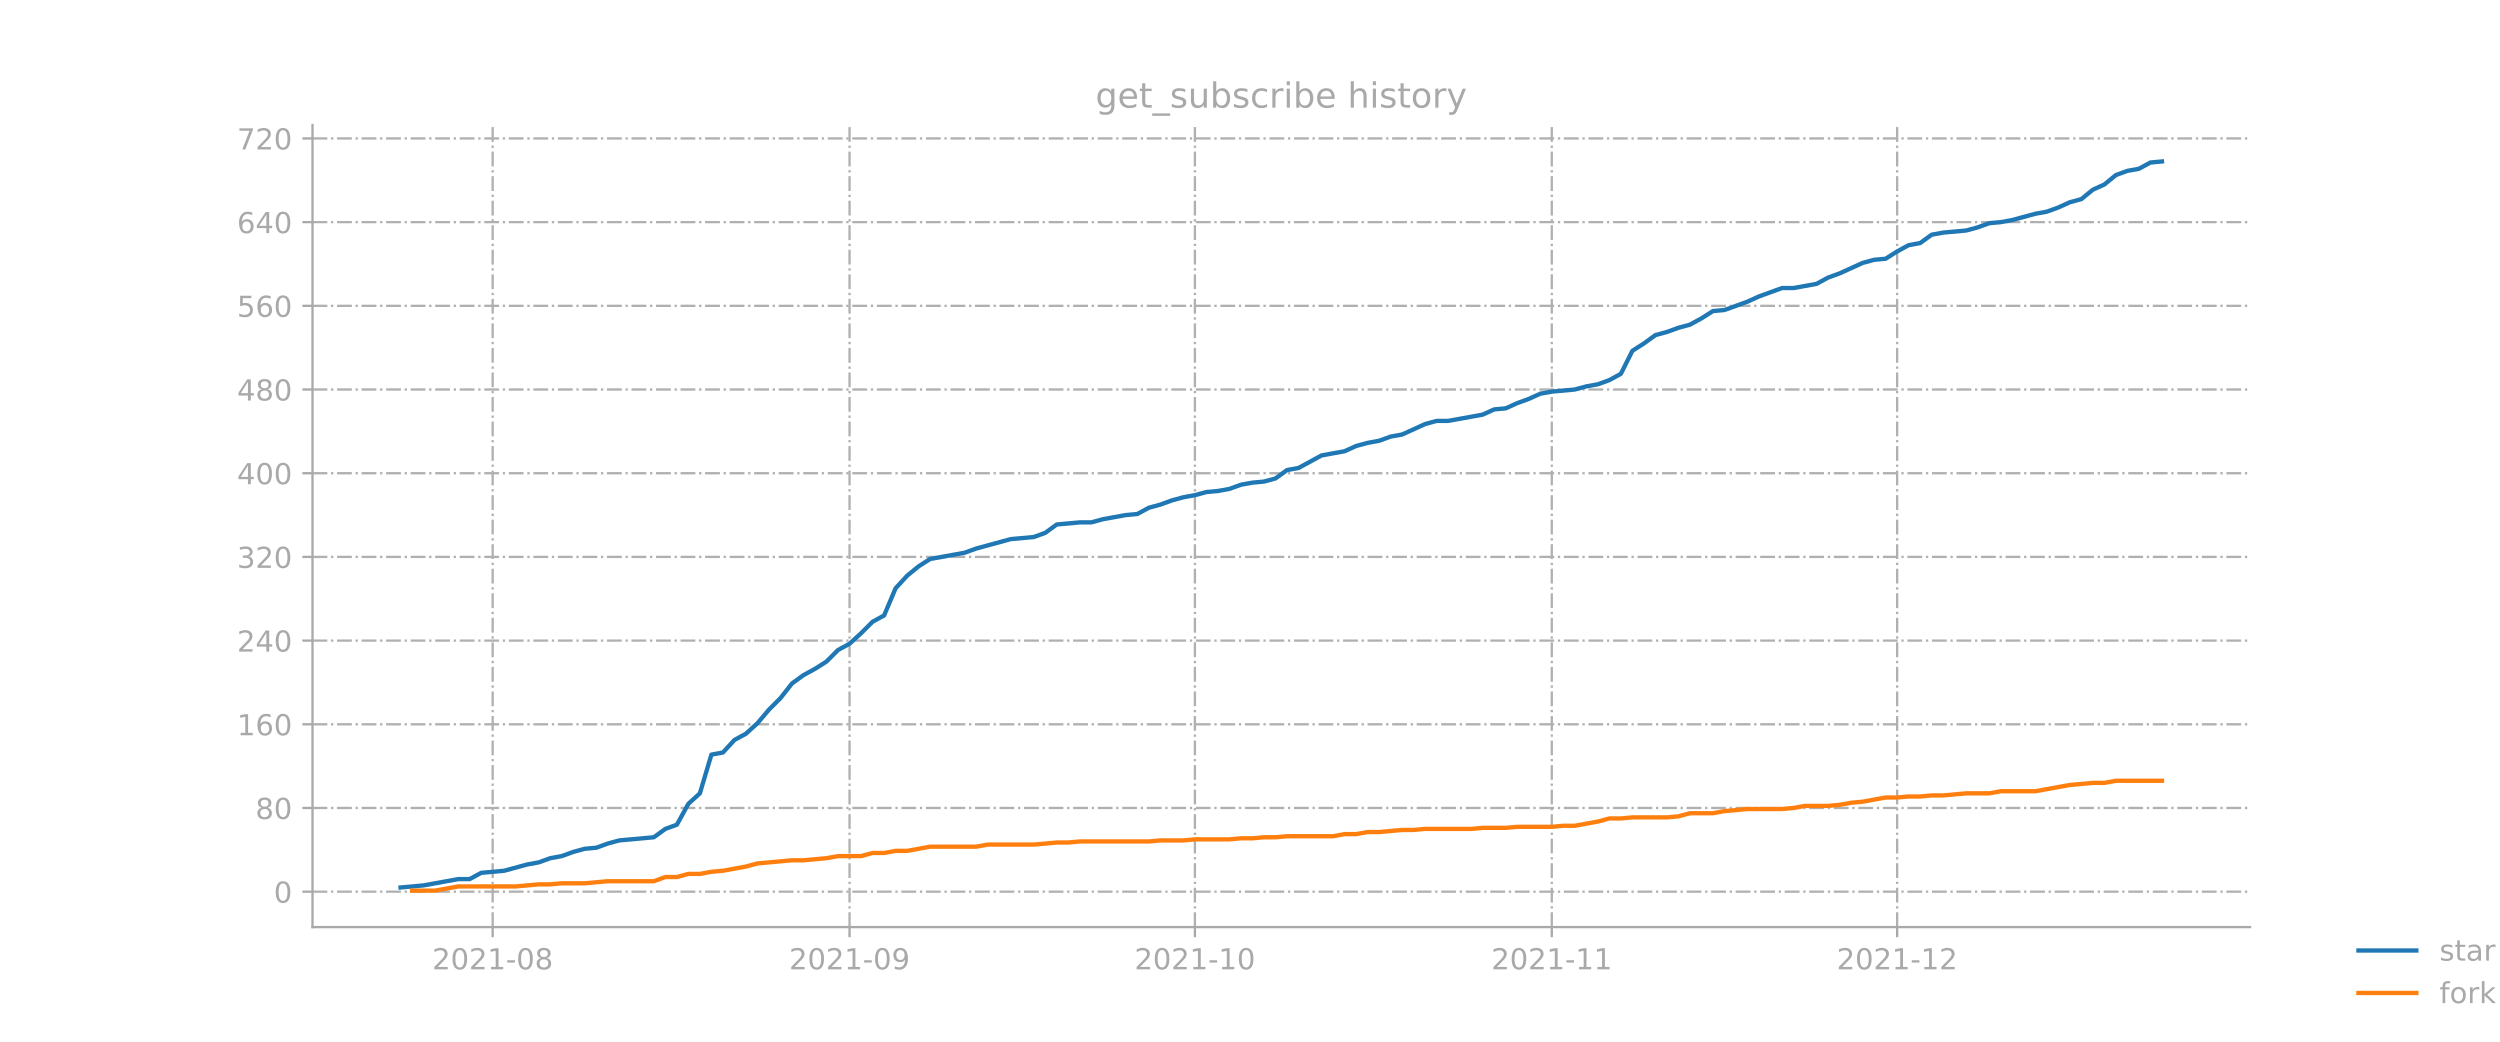
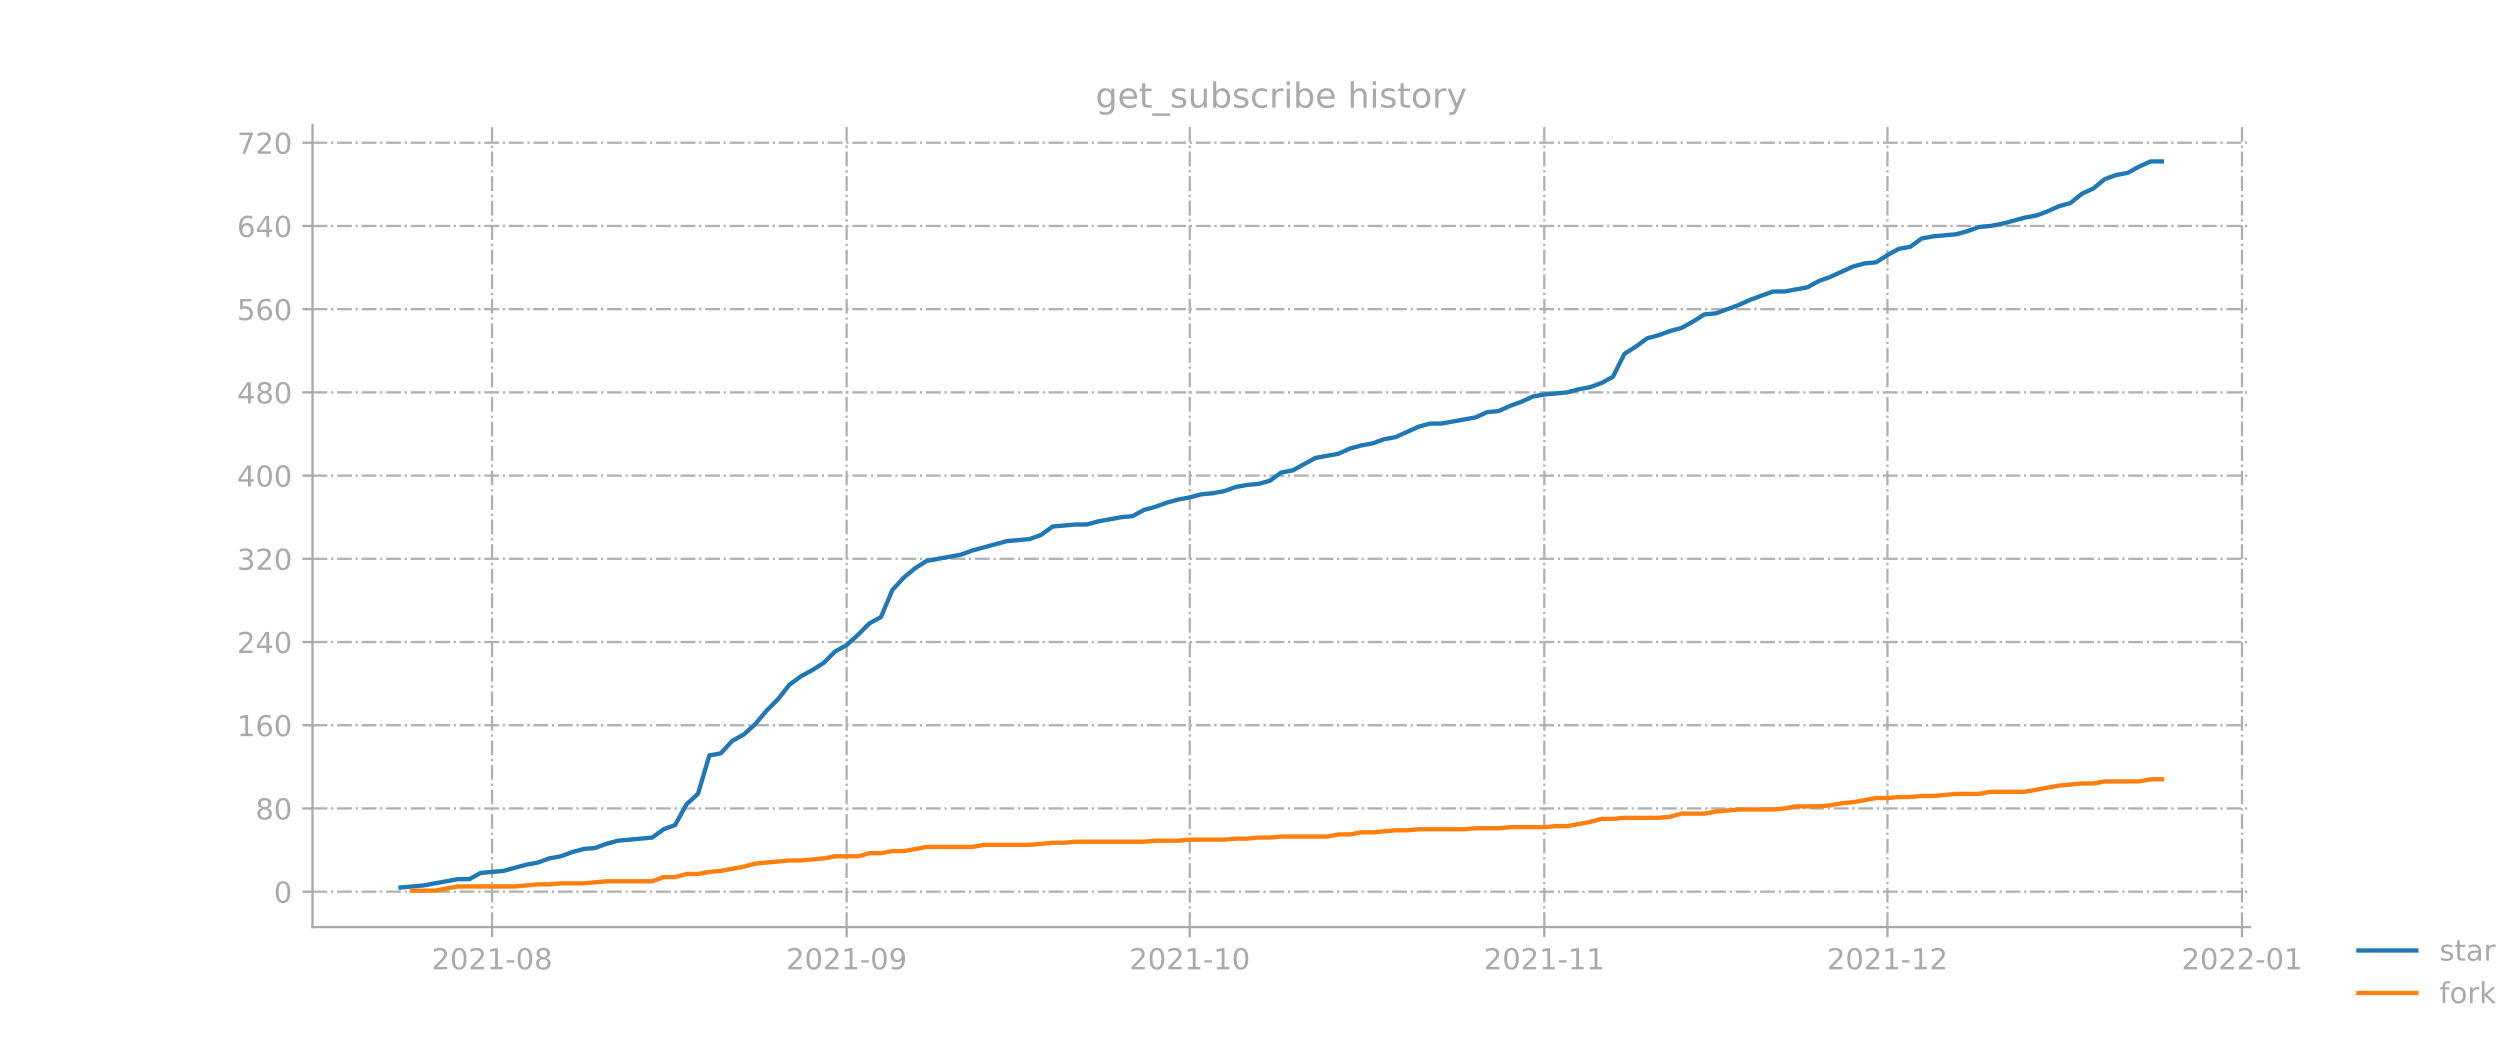
<svg xmlns="http://www.w3.org/2000/svg" xmlns:xlink="http://www.w3.org/1999/xlink" width="864pt" height="360pt" viewBox="0 0 864 360" version="1.1">
  <defs>
    <style type="text/css">*{stroke-linejoin: round; stroke-linecap: butt}</style>
  </defs>
  <g id="figure_1">
    <g id="patch_1">
      <path d="M 0 360  L 864 360  L 864 0  L 0 0  L 0 360  z " style="fill: none; opacity: 0" />
    </g>
    <g id="axes_1">
      <g id="patch_2">
        <path d="M 108 320.4  L 777.6 320.4  L 777.6 43.2  L 108 43.2  L 108 320.4  z " style="fill: none; opacity: 0" />
      </g>
      <g id="matplotlib.axis_1">
        <g id="xtick_1">
          <g id="line2d_1">
-             <path d="M 170.265 320.4  L 170.265 43.2  " clip-path="url(#pbc78014ae1)" style="fill: none; stroke-dasharray: 5.12,1.28,0.8,1.28; stroke-dashoffset: 0; stroke: #b0b0b0; stroke-width: 0.8" />
+             <path d="M 170.059 320.4  L 170.059 43.2  " clip-path="url(#p4f3a93b290)" style="fill: none; stroke-dasharray: 5.12,1.28,0.8,1.28; stroke-dashoffset: 0; stroke: #b0b0b0; stroke-width: 0.8" />
          </g>
          <g id="line2d_2">
            <defs>
-               <path id="m7be85a8d77" d="M 0 0  L 0 3.5  " style="stroke: #a9a9a9; stroke-width: 0.8" />
+               <path id="m5a2b70138f" d="M 0 0  L 0 3.5  " style="stroke: #a9a9a9; stroke-width: 0.8" />
            </defs>
            <g>
-               <use xlink:href="#m7be85a8d77" x="170.265" y="320.4" style="fill: #a9a9a9; stroke: #a9a9a9; stroke-width: 0.8" />
+               <use xlink:href="#m5a2b70138f" x="170.059" y="320.4" style="fill: #a9a9a9; stroke: #a9a9a9; stroke-width: 0.8" />
            </g>
          </g>
          <g id="text_1">
-             <g style="fill: #a9a9a9" transform="translate(149.3738 334.9984)scale(0.1 -0.1)">
+             <g style="fill: #a9a9a9" transform="translate(149.1672 334.9984)scale(0.1 -0.1)">
              <defs>
                <path id="DejaVuSans-32" d="M 1228 531  L 3431 531  L 3431 0  L 469 0  L 469 531  Q 828 903 1448 1529  Q 2069 2156 2228 2338  Q 2531 2678 2651 2914  Q 2772 3150 2772 3378  Q 2772 3750 2511 3984  Q 2250 4219 1831 4219  Q 1534 4219 1204 4116  Q 875 4013 500 3803  L 500 4441  Q 881 4594 1212 4672  Q 1544 4750 1819 4750  Q 2544 4750 2975 4387  Q 3406 4025 3406 3419  Q 3406 3131 3298 2873  Q 3191 2616 2906 2266  Q 2828 2175 2409 1742  Q 1991 1309 1228 531  z " transform="scale(0.015625)" />
                <path id="DejaVuSans-30" d="M 2034 4250  Q 1547 4250 1301 3770  Q 1056 3291 1056 2328  Q 1056 1369 1301 889  Q 1547 409 2034 409  Q 2525 409 2770 889  Q 3016 1369 3016 2328  Q 3016 3291 2770 3770  Q 2525 4250 2034 4250  z M 2034 4750  Q 2819 4750 3233 4129  Q 3647 3509 3647 2328  Q 3647 1150 3233 529  Q 2819 -91 2034 -91  Q 1250 -91 836 529  Q 422 1150 422 2328  Q 422 3509 836 4129  Q 1250 4750 2034 4750  z " transform="scale(0.015625)" />
                <path id="DejaVuSans-31" d="M 794 531  L 1825 531  L 1825 4091  L 703 3866  L 703 4441  L 1819 4666  L 2450 4666  L 2450 531  L 3481 531  L 3481 0  L 794 0  L 794 531  z " transform="scale(0.015625)" />
                <path id="DejaVuSans-2d" d="M 313 2009  L 1997 2009  L 1997 1497  L 313 1497  L 313 2009  z " transform="scale(0.015625)" />
                <path id="DejaVuSans-38" d="M 2034 2216  Q 1584 2216 1326 1975  Q 1069 1734 1069 1313  Q 1069 891 1326 650  Q 1584 409 2034 409  Q 2484 409 2743 651  Q 3003 894 3003 1313  Q 3003 1734 2745 1975  Q 2488 2216 2034 2216  z M 1403 2484  Q 997 2584 770 2862  Q 544 3141 544 3541  Q 544 4100 942 4425  Q 1341 4750 2034 4750  Q 2731 4750 3128 4425  Q 3525 4100 3525 3541  Q 3525 3141 3298 2862  Q 3072 2584 2669 2484  Q 3125 2378 3379 2068  Q 3634 1759 3634 1313  Q 3634 634 3220 271  Q 2806 -91 2034 -91  Q 1263 -91 848 271  Q 434 634 434 1313  Q 434 1759 690 2068  Q 947 2378 1403 2484  z M 1172 3481  Q 1172 3119 1398 2916  Q 1625 2713 2034 2713  Q 2441 2713 2670 2916  Q 2900 3119 2900 3481  Q 2900 3844 2670 4047  Q 2441 4250 2034 4250  Q 1625 4250 1398 4047  Q 1172 3844 1172 3481  z " transform="scale(0.015625)" />
              </defs>
              <use xlink:href="#DejaVuSans-32" />
              <use xlink:href="#DejaVuSans-30" x="63.623" />
              <use xlink:href="#DejaVuSans-32" x="127.246" />
              <use xlink:href="#DejaVuSans-31" x="190.869" />
              <use xlink:href="#DejaVuSans-2d" x="254.492" />
              <use xlink:href="#DejaVuSans-30" x="290.576" />
              <use xlink:href="#DejaVuSans-38" x="354.199" />
            </g>
          </g>
        </g>
        <g id="xtick_2">
          <g id="line2d_3">
-             <path d="M 293.602 320.4  L 293.602 43.2  " clip-path="url(#pbc78014ae1)" style="fill: none; stroke-dasharray: 5.12,1.28,0.8,1.28; stroke-dashoffset: 0; stroke: #b0b0b0; stroke-width: 0.8" />
+             <path d="M 292.595 320.4  L 292.595 43.2  " clip-path="url(#p4f3a93b290)" style="fill: none; stroke-dasharray: 5.12,1.28,0.8,1.28; stroke-dashoffset: 0; stroke: #b0b0b0; stroke-width: 0.8" />
          </g>
          <g id="line2d_4">
            <g>
-               <use xlink:href="#m7be85a8d77" x="293.602" y="320.4" style="fill: #a9a9a9; stroke: #a9a9a9; stroke-width: 0.8" />
+               <use xlink:href="#m5a2b70138f" x="292.595" y="320.4" style="fill: #a9a9a9; stroke: #a9a9a9; stroke-width: 0.8" />
            </g>
          </g>
          <g id="text_2">
-             <g style="fill: #a9a9a9" transform="translate(272.7107 334.9984)scale(0.1 -0.1)">
+             <g style="fill: #a9a9a9" transform="translate(271.7032 334.9984)scale(0.1 -0.1)">
              <defs>
                <path id="DejaVuSans-39" d="M 703 97  L 703 672  Q 941 559 1184 500  Q 1428 441 1663 441  Q 2288 441 2617 861  Q 2947 1281 2994 2138  Q 2813 1869 2534 1725  Q 2256 1581 1919 1581  Q 1219 1581 811 2004  Q 403 2428 403 3163  Q 403 3881 828 4315  Q 1253 4750 1959 4750  Q 2769 4750 3195 4129  Q 3622 3509 3622 2328  Q 3622 1225 3098 567  Q 2575 -91 1691 -91  Q 1453 -91 1209 -44  Q 966 3 703 97  z M 1959 2075  Q 2384 2075 2632 2365  Q 2881 2656 2881 3163  Q 2881 3666 2632 3958  Q 2384 4250 1959 4250  Q 1534 4250 1286 3958  Q 1038 3666 1038 3163  Q 1038 2656 1286 2365  Q 1534 2075 1959 2075  z " transform="scale(0.015625)" />
              </defs>
              <use xlink:href="#DejaVuSans-32" />
              <use xlink:href="#DejaVuSans-30" x="63.623" />
              <use xlink:href="#DejaVuSans-32" x="127.246" />
              <use xlink:href="#DejaVuSans-31" x="190.869" />
              <use xlink:href="#DejaVuSans-2d" x="254.492" />
              <use xlink:href="#DejaVuSans-30" x="290.576" />
              <use xlink:href="#DejaVuSans-39" x="354.199" />
            </g>
          </g>
        </g>
        <g id="xtick_3">
          <g id="line2d_5">
-             <path d="M 412.96 320.4  L 412.96 43.2  " clip-path="url(#pbc78014ae1)" style="fill: none; stroke-dasharray: 5.12,1.28,0.8,1.28; stroke-dashoffset: 0; stroke: #b0b0b0; stroke-width: 0.8" />
+             <path d="M 411.178 320.4  L 411.178 43.2  " clip-path="url(#p4f3a93b290)" style="fill: none; stroke-dasharray: 5.12,1.28,0.8,1.28; stroke-dashoffset: 0; stroke: #b0b0b0; stroke-width: 0.8" />
          </g>
          <g id="line2d_6">
            <g>
-               <use xlink:href="#m7be85a8d77" x="412.96" y="320.4" style="fill: #a9a9a9; stroke: #a9a9a9; stroke-width: 0.8" />
+               <use xlink:href="#m5a2b70138f" x="411.178" y="320.4" style="fill: #a9a9a9; stroke: #a9a9a9; stroke-width: 0.8" />
            </g>
          </g>
          <g id="text_3">
-             <g style="fill: #a9a9a9" transform="translate(392.069 334.9984)scale(0.1 -0.1)">
+             <g style="fill: #a9a9a9" transform="translate(390.2864 334.9984)scale(0.1 -0.1)">
              <use xlink:href="#DejaVuSans-32" />
              <use xlink:href="#DejaVuSans-30" x="63.623" />
              <use xlink:href="#DejaVuSans-32" x="127.246" />
              <use xlink:href="#DejaVuSans-31" x="190.869" />
              <use xlink:href="#DejaVuSans-2d" x="254.492" />
              <use xlink:href="#DejaVuSans-31" x="290.576" />
              <use xlink:href="#DejaVuSans-30" x="354.199" />
            </g>
          </g>
        </g>
        <g id="xtick_4">
          <g id="line2d_7">
-             <path d="M 536.297 320.4  L 536.297 43.2  " clip-path="url(#pbc78014ae1)" style="fill: none; stroke-dasharray: 5.12,1.28,0.8,1.28; stroke-dashoffset: 0; stroke: #b0b0b0; stroke-width: 0.8" />
+             <path d="M 533.714 320.4  L 533.714 43.2  " clip-path="url(#p4f3a93b290)" style="fill: none; stroke-dasharray: 5.12,1.28,0.8,1.28; stroke-dashoffset: 0; stroke: #b0b0b0; stroke-width: 0.8" />
          </g>
          <g id="line2d_8">
            <g>
-               <use xlink:href="#m7be85a8d77" x="536.297" y="320.4" style="fill: #a9a9a9; stroke: #a9a9a9; stroke-width: 0.8" />
+               <use xlink:href="#m5a2b70138f" x="533.714" y="320.4" style="fill: #a9a9a9; stroke: #a9a9a9; stroke-width: 0.8" />
            </g>
          </g>
          <g id="text_4">
-             <g style="fill: #a9a9a9" transform="translate(515.4059 334.9984)scale(0.1 -0.1)">
+             <g style="fill: #a9a9a9" transform="translate(512.8224 334.9984)scale(0.1 -0.1)">
              <use xlink:href="#DejaVuSans-32" />
              <use xlink:href="#DejaVuSans-30" x="63.623" />
              <use xlink:href="#DejaVuSans-32" x="127.246" />
              <use xlink:href="#DejaVuSans-31" x="190.869" />
              <use xlink:href="#DejaVuSans-2d" x="254.492" />
              <use xlink:href="#DejaVuSans-31" x="290.576" />
              <use xlink:href="#DejaVuSans-31" x="354.199" />
            </g>
          </g>
        </g>
        <g id="xtick_5">
          <g id="line2d_9">
-             <path d="M 655.656 320.4  L 655.656 43.2  " clip-path="url(#pbc78014ae1)" style="fill: none; stroke-dasharray: 5.12,1.28,0.8,1.28; stroke-dashoffset: 0; stroke: #b0b0b0; stroke-width: 0.8" />
+             <path d="M 652.297 320.4  L 652.297 43.2  " clip-path="url(#p4f3a93b290)" style="fill: none; stroke-dasharray: 5.12,1.28,0.8,1.28; stroke-dashoffset: 0; stroke: #b0b0b0; stroke-width: 0.8" />
          </g>
          <g id="line2d_10">
            <g>
-               <use xlink:href="#m7be85a8d77" x="655.656" y="320.4" style="fill: #a9a9a9; stroke: #a9a9a9; stroke-width: 0.8" />
+               <use xlink:href="#m5a2b70138f" x="652.297" y="320.4" style="fill: #a9a9a9; stroke: #a9a9a9; stroke-width: 0.8" />
            </g>
          </g>
          <g id="text_5">
-             <g style="fill: #a9a9a9" transform="translate(634.7642 334.9984)scale(0.1 -0.1)">
+             <g style="fill: #a9a9a9" transform="translate(631.4056 334.9984)scale(0.1 -0.1)">
              <use xlink:href="#DejaVuSans-32" />
              <use xlink:href="#DejaVuSans-30" x="63.623" />
              <use xlink:href="#DejaVuSans-32" x="127.246" />
              <use xlink:href="#DejaVuSans-31" x="190.869" />
              <use xlink:href="#DejaVuSans-2d" x="254.492" />
              <use xlink:href="#DejaVuSans-31" x="290.576" />
              <use xlink:href="#DejaVuSans-32" x="354.199" />
            </g>
          </g>
        </g>
+         <g id="xtick_6">
+           <g id="line2d_11">
+             <path d="M 774.833 320.4  L 774.833 43.2  " clip-path="url(#p4f3a93b290)" style="fill: none; stroke-dasharray: 5.12,1.28,0.8,1.28; stroke-dashoffset: 0; stroke: #b0b0b0; stroke-width: 0.8" />
+           </g>
+           <g id="line2d_12">
+             <g>
+               <use xlink:href="#m5a2b70138f" x="774.833" y="320.4" style="fill: #a9a9a9; stroke: #a9a9a9; stroke-width: 0.8" />
+             </g>
+           </g>
+           <g id="text_6">
+             <g style="fill: #a9a9a9" transform="translate(753.9417 334.9984)scale(0.1 -0.1)">
+               <use xlink:href="#DejaVuSans-32" />
+               <use xlink:href="#DejaVuSans-30" x="63.623" />
+               <use xlink:href="#DejaVuSans-32" x="127.246" />
+               <use xlink:href="#DejaVuSans-32" x="190.869" />
+               <use xlink:href="#DejaVuSans-2d" x="254.492" />
+               <use xlink:href="#DejaVuSans-30" x="290.576" />
+               <use xlink:href="#DejaVuSans-31" x="354.199" />
+             </g>
+           </g>
+         </g>
      </g>
      <g id="matplotlib.axis_2">
        <g id="ytick_1">
-           <g id="line2d_11">
-             <path d="M 108 308.162  L 777.6 308.162  " clip-path="url(#pbc78014ae1)" style="fill: none; stroke-dasharray: 5.12,1.28,0.8,1.28; stroke-dashoffset: 0; stroke: #b0b0b0; stroke-width: 0.8" />
-           </g>
-           <g id="line2d_12">
+           <g id="line2d_13">
+             <path d="M 108 308.159  L 777.6 308.159  " clip-path="url(#p4f3a93b290)" style="fill: none; stroke-dasharray: 5.12,1.28,0.8,1.28; stroke-dashoffset: 0; stroke: #b0b0b0; stroke-width: 0.8" />
+           </g>
+           <g id="line2d_14">
            <defs>
-               <path id="m143498070c" d="M 0 0  L -3.5 0  " style="stroke: #a9a9a9; stroke-width: 0.8" />
+               <path id="m69317cf17b" d="M 0 0  L -3.5 0  " style="stroke: #a9a9a9; stroke-width: 0.8" />
            </defs>
            <g>
-               <use xlink:href="#m143498070c" x="108" y="308.162" style="fill: #a9a9a9; stroke: #a9a9a9; stroke-width: 0.8" />
-             </g>
-           </g>
-           <g id="text_6">
-             <g style="fill: #a9a9a9" transform="translate(94.6375 311.9608)scale(0.1 -0.1)">
+               <use xlink:href="#m69317cf17b" x="108" y="308.159" style="fill: #a9a9a9; stroke: #a9a9a9; stroke-width: 0.8" />
+             </g>
+           </g>
+           <g id="text_7">
+             <g style="fill: #a9a9a9" transform="translate(94.6375 311.9587)scale(0.1 -0.1)">
              <use xlink:href="#DejaVuSans-30" />
            </g>
          </g>
        </g>
        <g id="ytick_2">
-           <g id="line2d_13">
-             <path d="M 108 279.238  L 777.6 279.238  " clip-path="url(#pbc78014ae1)" style="fill: none; stroke-dasharray: 5.12,1.28,0.8,1.28; stroke-dashoffset: 0; stroke: #b0b0b0; stroke-width: 0.8" />
-           </g>
-           <g id="line2d_14">
-             <g>
-               <use xlink:href="#m143498070c" x="108" y="279.238" style="fill: #a9a9a9; stroke: #a9a9a9; stroke-width: 0.8" />
-             </g>
-           </g>
-           <g id="text_7">
-             <g style="fill: #a9a9a9" transform="translate(88.275 283.0368)scale(0.1 -0.1)">
+           <g id="line2d_15">
+             <path d="M 108 279.401  L 777.6 279.401  " clip-path="url(#p4f3a93b290)" style="fill: none; stroke-dasharray: 5.12,1.28,0.8,1.28; stroke-dashoffset: 0; stroke: #b0b0b0; stroke-width: 0.8" />
+           </g>
+           <g id="line2d_16">
+             <g>
+               <use xlink:href="#m69317cf17b" x="108" y="279.401" style="fill: #a9a9a9; stroke: #a9a9a9; stroke-width: 0.8" />
+             </g>
+           </g>
+           <g id="text_8">
+             <g style="fill: #a9a9a9" transform="translate(88.275 283.1998)scale(0.1 -0.1)">
              <use xlink:href="#DejaVuSans-38" />
              <use xlink:href="#DejaVuSans-30" x="63.623" />
            </g>
          </g>
        </g>
        <g id="ytick_3">
-           <g id="line2d_15">
-             <path d="M 108 250.314  L 777.6 250.314  " clip-path="url(#pbc78014ae1)" style="fill: none; stroke-dasharray: 5.12,1.28,0.8,1.28; stroke-dashoffset: 0; stroke: #b0b0b0; stroke-width: 0.8" />
-           </g>
-           <g id="line2d_16">
-             <g>
-               <use xlink:href="#m143498070c" x="108" y="250.314" style="fill: #a9a9a9; stroke: #a9a9a9; stroke-width: 0.8" />
-             </g>
-           </g>
-           <g id="text_8">
-             <g style="fill: #a9a9a9" transform="translate(81.9125 254.1128)scale(0.1 -0.1)">
+           <g id="line2d_17">
+             <path d="M 108 250.642  L 777.6 250.642  " clip-path="url(#p4f3a93b290)" style="fill: none; stroke-dasharray: 5.12,1.28,0.8,1.28; stroke-dashoffset: 0; stroke: #b0b0b0; stroke-width: 0.8" />
+           </g>
+           <g id="line2d_18">
+             <g>
+               <use xlink:href="#m69317cf17b" x="108" y="250.642" style="fill: #a9a9a9; stroke: #a9a9a9; stroke-width: 0.8" />
+             </g>
+           </g>
+           <g id="text_9">
+             <g style="fill: #a9a9a9" transform="translate(81.9125 254.4409)scale(0.1 -0.1)">
              <defs>
                <path id="DejaVuSans-36" d="M 2113 2584  Q 1688 2584 1439 2293  Q 1191 2003 1191 1497  Q 1191 994 1439 701  Q 1688 409 2113 409  Q 2538 409 2786 701  Q 3034 994 3034 1497  Q 3034 2003 2786 2293  Q 2538 2584 2113 2584  z M 3366 4563  L 3366 3988  Q 3128 4100 2886 4159  Q 2644 4219 2406 4219  Q 1781 4219 1451 3797  Q 1122 3375 1075 2522  Q 1259 2794 1537 2939  Q 1816 3084 2150 3084  Q 2853 3084 3261 2657  Q 3669 2231 3669 1497  Q 3669 778 3244 343  Q 2819 -91 2113 -91  Q 1303 -91 875 529  Q 447 1150 447 2328  Q 447 3434 972 4092  Q 1497 4750 2381 4750  Q 2619 4750 2861 4703  Q 3103 4656 3366 4563  z " transform="scale(0.015625)" />
              </defs>
              <use xlink:href="#DejaVuSans-31" />
              <use xlink:href="#DejaVuSans-36" x="63.623" />
              <use xlink:href="#DejaVuSans-30" x="127.246" />
            </g>
          </g>
        </g>
        <g id="ytick_4">
-           <g id="line2d_17">
-             <path d="M 108 221.39  L 777.6 221.39  " clip-path="url(#pbc78014ae1)" style="fill: none; stroke-dasharray: 5.12,1.28,0.8,1.28; stroke-dashoffset: 0; stroke: #b0b0b0; stroke-width: 0.8" />
-           </g>
-           <g id="line2d_18">
-             <g>
-               <use xlink:href="#m143498070c" x="108" y="221.39" style="fill: #a9a9a9; stroke: #a9a9a9; stroke-width: 0.8" />
-             </g>
-           </g>
-           <g id="text_9">
-             <g style="fill: #a9a9a9" transform="translate(81.9125 225.1889)scale(0.1 -0.1)">
+           <g id="line2d_19">
+             <path d="M 108 221.883  L 777.6 221.883  " clip-path="url(#p4f3a93b290)" style="fill: none; stroke-dasharray: 5.12,1.28,0.8,1.28; stroke-dashoffset: 0; stroke: #b0b0b0; stroke-width: 0.8" />
+           </g>
+           <g id="line2d_20">
+             <g>
+               <use xlink:href="#m69317cf17b" x="108" y="221.883" style="fill: #a9a9a9; stroke: #a9a9a9; stroke-width: 0.8" />
+             </g>
+           </g>
+           <g id="text_10">
+             <g style="fill: #a9a9a9" transform="translate(81.9125 225.682)scale(0.1 -0.1)">
              <defs>
                <path id="DejaVuSans-34" d="M 2419 4116  L 825 1625  L 2419 1625  L 2419 4116  z M 2253 4666  L 3047 4666  L 3047 1625  L 3713 1625  L 3713 1100  L 3047 1100  L 3047 0  L 2419 0  L 2419 1100  L 313 1100  L 313 1709  L 2253 4666  z " transform="scale(0.015625)" />
              </defs>
              <use xlink:href="#DejaVuSans-32" />
              <use xlink:href="#DejaVuSans-34" x="63.623" />
              <use xlink:href="#DejaVuSans-30" x="127.246" />
            </g>
          </g>
        </g>
        <g id="ytick_5">
-           <g id="line2d_19">
-             <path d="M 108 192.466  L 777.6 192.466  " clip-path="url(#pbc78014ae1)" style="fill: none; stroke-dasharray: 5.12,1.28,0.8,1.28; stroke-dashoffset: 0; stroke: #b0b0b0; stroke-width: 0.8" />
-           </g>
-           <g id="line2d_20">
-             <g>
-               <use xlink:href="#m143498070c" x="108" y="192.466" style="fill: #a9a9a9; stroke: #a9a9a9; stroke-width: 0.8" />
-             </g>
-           </g>
-           <g id="text_10">
-             <g style="fill: #a9a9a9" transform="translate(81.9125 196.2649)scale(0.1 -0.1)">
+           <g id="line2d_21">
+             <path d="M 108 193.124  L 777.6 193.124  " clip-path="url(#p4f3a93b290)" style="fill: none; stroke-dasharray: 5.12,1.28,0.8,1.28; stroke-dashoffset: 0; stroke: #b0b0b0; stroke-width: 0.8" />
+           </g>
+           <g id="line2d_22">
+             <g>
+               <use xlink:href="#m69317cf17b" x="108" y="193.124" style="fill: #a9a9a9; stroke: #a9a9a9; stroke-width: 0.8" />
+             </g>
+           </g>
+           <g id="text_11">
+             <g style="fill: #a9a9a9" transform="translate(81.9125 196.923)scale(0.1 -0.1)">
              <defs>
                <path id="DejaVuSans-33" d="M 2597 2516  Q 3050 2419 3304 2112  Q 3559 1806 3559 1356  Q 3559 666 3084 287  Q 2609 -91 1734 -91  Q 1441 -91 1130 -33  Q 819 25 488 141  L 488 750  Q 750 597 1062 519  Q 1375 441 1716 441  Q 2309 441 2620 675  Q 2931 909 2931 1356  Q 2931 1769 2642 2001  Q 2353 2234 1838 2234  L 1294 2234  L 1294 2753  L 1863 2753  Q 2328 2753 2575 2939  Q 2822 3125 2822 3475  Q 2822 3834 2567 4026  Q 2313 4219 1838 4219  Q 1578 4219 1281 4162  Q 984 4106 628 3988  L 628 4550  Q 988 4650 1302 4700  Q 1616 4750 1894 4750  Q 2613 4750 3031 4423  Q 3450 4097 3450 3541  Q 3450 3153 3228 2886  Q 3006 2619 2597 2516  z " transform="scale(0.015625)" />
              </defs>
              <use xlink:href="#DejaVuSans-33" />
              <use xlink:href="#DejaVuSans-32" x="63.623" />
              <use xlink:href="#DejaVuSans-30" x="127.246" />
            </g>
          </g>
        </g>
        <g id="ytick_6">
-           <g id="line2d_21">
-             <path d="M 108 163.542  L 777.6 163.542  " clip-path="url(#pbc78014ae1)" style="fill: none; stroke-dasharray: 5.12,1.28,0.8,1.28; stroke-dashoffset: 0; stroke: #b0b0b0; stroke-width: 0.8" />
-           </g>
-           <g id="line2d_22">
-             <g>
-               <use xlink:href="#m143498070c" x="108" y="163.542" style="fill: #a9a9a9; stroke: #a9a9a9; stroke-width: 0.8" />
-             </g>
-           </g>
-           <g id="text_11">
-             <g style="fill: #a9a9a9" transform="translate(81.9125 167.341)scale(0.1 -0.1)">
+           <g id="line2d_23">
+             <path d="M 108 164.365  L 777.6 164.365  " clip-path="url(#p4f3a93b290)" style="fill: none; stroke-dasharray: 5.12,1.28,0.8,1.28; stroke-dashoffset: 0; stroke: #b0b0b0; stroke-width: 0.8" />
+           </g>
+           <g id="line2d_24">
+             <g>
+               <use xlink:href="#m69317cf17b" x="108" y="164.365" style="fill: #a9a9a9; stroke: #a9a9a9; stroke-width: 0.8" />
+             </g>
+           </g>
+           <g id="text_12">
+             <g style="fill: #a9a9a9" transform="translate(81.9125 168.1641)scale(0.1 -0.1)">
              <use xlink:href="#DejaVuSans-34" />
              <use xlink:href="#DejaVuSans-30" x="63.623" />
              <use xlink:href="#DejaVuSans-30" x="127.246" />
            </g>
          </g>
        </g>
        <g id="ytick_7">
-           <g id="line2d_23">
-             <path d="M 108 134.618  L 777.6 134.618  " clip-path="url(#pbc78014ae1)" style="fill: none; stroke-dasharray: 5.12,1.28,0.8,1.28; stroke-dashoffset: 0; stroke: #b0b0b0; stroke-width: 0.8" />
-           </g>
-           <g id="line2d_24">
-             <g>
-               <use xlink:href="#m143498070c" x="108" y="134.618" style="fill: #a9a9a9; stroke: #a9a9a9; stroke-width: 0.8" />
-             </g>
-           </g>
-           <g id="text_12">
-             <g style="fill: #a9a9a9" transform="translate(81.9125 138.417)scale(0.1 -0.1)">
+           <g id="line2d_25">
+             <path d="M 108 135.606  L 777.6 135.606  " clip-path="url(#p4f3a93b290)" style="fill: none; stroke-dasharray: 5.12,1.28,0.8,1.28; stroke-dashoffset: 0; stroke: #b0b0b0; stroke-width: 0.8" />
+           </g>
+           <g id="line2d_26">
+             <g>
+               <use xlink:href="#m69317cf17b" x="108" y="135.606" style="fill: #a9a9a9; stroke: #a9a9a9; stroke-width: 0.8" />
+             </g>
+           </g>
+           <g id="text_13">
+             <g style="fill: #a9a9a9" transform="translate(81.9125 139.4052)scale(0.1 -0.1)">
              <use xlink:href="#DejaVuSans-34" />
              <use xlink:href="#DejaVuSans-38" x="63.623" />
              <use xlink:href="#DejaVuSans-30" x="127.246" />
            </g>
          </g>
        </g>
        <g id="ytick_8">
-           <g id="line2d_25">
-             <path d="M 108 105.694  L 777.6 105.694  " clip-path="url(#pbc78014ae1)" style="fill: none; stroke-dasharray: 5.12,1.28,0.8,1.28; stroke-dashoffset: 0; stroke: #b0b0b0; stroke-width: 0.8" />
-           </g>
-           <g id="line2d_26">
-             <g>
-               <use xlink:href="#m143498070c" x="108" y="105.694" style="fill: #a9a9a9; stroke: #a9a9a9; stroke-width: 0.8" />
-             </g>
-           </g>
-           <g id="text_13">
-             <g style="fill: #a9a9a9" transform="translate(81.9125 109.493)scale(0.1 -0.1)">
+           <g id="line2d_27">
+             <path d="M 108 106.847  L 777.6 106.847  " clip-path="url(#p4f3a93b290)" style="fill: none; stroke-dasharray: 5.12,1.28,0.8,1.28; stroke-dashoffset: 0; stroke: #b0b0b0; stroke-width: 0.8" />
+           </g>
+           <g id="line2d_28">
+             <g>
+               <use xlink:href="#m69317cf17b" x="108" y="106.847" style="fill: #a9a9a9; stroke: #a9a9a9; stroke-width: 0.8" />
+             </g>
+           </g>
+           <g id="text_14">
+             <g style="fill: #a9a9a9" transform="translate(81.9125 110.6463)scale(0.1 -0.1)">
              <defs>
                <path id="DejaVuSans-35" d="M 691 4666  L 3169 4666  L 3169 4134  L 1269 4134  L 1269 2991  Q 1406 3038 1543 3061  Q 1681 3084 1819 3084  Q 2600 3084 3056 2656  Q 3513 2228 3513 1497  Q 3513 744 3044 326  Q 2575 -91 1722 -91  Q 1428 -91 1123 -41  Q 819 9 494 109  L 494 744  Q 775 591 1075 516  Q 1375 441 1709 441  Q 2250 441 2565 725  Q 2881 1009 2881 1497  Q 2881 1984 2565 2268  Q 2250 2553 1709 2553  Q 1456 2553 1204 2497  Q 953 2441 691 2322  L 691 4666  z " transform="scale(0.015625)" />
              </defs>
              <use xlink:href="#DejaVuSans-35" />
              <use xlink:href="#DejaVuSans-36" x="63.623" />
              <use xlink:href="#DejaVuSans-30" x="127.246" />
            </g>
          </g>
        </g>
        <g id="ytick_9">
-           <g id="line2d_27">
-             <path d="M 108 76.77  L 777.6 76.77  " clip-path="url(#pbc78014ae1)" style="fill: none; stroke-dasharray: 5.12,1.28,0.8,1.28; stroke-dashoffset: 0; stroke: #b0b0b0; stroke-width: 0.8" />
-           </g>
-           <g id="line2d_28">
-             <g>
-               <use xlink:href="#m143498070c" x="108" y="76.77" style="fill: #a9a9a9; stroke: #a9a9a9; stroke-width: 0.8" />
-             </g>
-           </g>
-           <g id="text_14">
-             <g style="fill: #a9a9a9" transform="translate(81.9125 80.56909)scale(0.1 -0.1)">
+           <g id="line2d_29">
+             <path d="M 108 78.088  L 777.6 78.088  " clip-path="url(#p4f3a93b290)" style="fill: none; stroke-dasharray: 5.12,1.28,0.8,1.28; stroke-dashoffset: 0; stroke: #b0b0b0; stroke-width: 0.8" />
+           </g>
+           <g id="line2d_30">
+             <g>
+               <use xlink:href="#m69317cf17b" x="108" y="78.088" style="fill: #a9a9a9; stroke: #a9a9a9; stroke-width: 0.8" />
+             </g>
+           </g>
+           <g id="text_15">
+             <g style="fill: #a9a9a9" transform="translate(81.9125 81.88738)scale(0.1 -0.1)">
              <use xlink:href="#DejaVuSans-36" />
              <use xlink:href="#DejaVuSans-34" x="63.623" />
              <use xlink:href="#DejaVuSans-30" x="127.246" />
            </g>
          </g>
        </g>
        <g id="ytick_10">
-           <g id="line2d_29">
-             <path d="M 108 47.846  L 777.6 47.846  " clip-path="url(#pbc78014ae1)" style="fill: none; stroke-dasharray: 5.12,1.28,0.8,1.28; stroke-dashoffset: 0; stroke: #b0b0b0; stroke-width: 0.8" />
-           </g>
-           <g id="line2d_30">
-             <g>
-               <use xlink:href="#m143498070c" x="108" y="47.846" style="fill: #a9a9a9; stroke: #a9a9a9; stroke-width: 0.8" />
-             </g>
-           </g>
-           <g id="text_15">
-             <g style="fill: #a9a9a9" transform="translate(81.9125 51.64513)scale(0.1 -0.1)">
+           <g id="line2d_31">
+             <path d="M 108 49.329  L 777.6 49.329  " clip-path="url(#p4f3a93b290)" style="fill: none; stroke-dasharray: 5.12,1.28,0.8,1.28; stroke-dashoffset: 0; stroke: #b0b0b0; stroke-width: 0.8" />
+           </g>
+           <g id="line2d_32">
+             <g>
+               <use xlink:href="#m69317cf17b" x="108" y="49.329" style="fill: #a9a9a9; stroke: #a9a9a9; stroke-width: 0.8" />
+             </g>
+           </g>
+           <g id="text_16">
+             <g style="fill: #a9a9a9" transform="translate(81.9125 53.12846)scale(0.1 -0.1)">
              <defs>
                <path id="DejaVuSans-37" d="M 525 4666  L 3525 4666  L 3525 4397  L 1831 0  L 1172 0  L 2766 4134  L 525 4134  L 525 4666  z " transform="scale(0.015625)" />
              </defs>
              <use xlink:href="#DejaVuSans-37" />
              <use xlink:href="#DejaVuSans-32" x="63.623" />
              <use xlink:href="#DejaVuSans-30" x="127.246" />
            </g>
          </g>
        </g>
      </g>
-       <g id="line2d_31">
-         <path d="M 138.436 306.715  L 146.394 305.992  L 158.329 303.823  L 162.308 303.823  L 166.287 301.654  L 174.244 300.931  L 182.201 298.761  L 186.18 298.038  L 190.158 296.592  L 194.137 295.869  L 198.116 294.423  L 202.094 293.338  L 206.073 292.976  L 210.051 291.53  L 214.03 290.446  L 225.966 289.361  L 229.944 286.469  L 233.923 285.022  L 237.902 277.791  L 241.88 274.176  L 245.859 260.799  L 249.837 260.075  L 253.816 255.737  L 257.795 253.568  L 261.773 249.952  L 265.752 245.252  L 269.73 241.275  L 273.709 236.213  L 277.688 233.321  L 281.666 231.152  L 285.645 228.621  L 289.624 224.644  L 293.602 222.474  L 297.581 218.859  L 301.559 214.882  L 305.538 212.712  L 309.517 203.312  L 313.495 198.974  L 317.474 195.72  L 321.452 193.189  L 333.388 191.02  L 337.367 189.573  L 349.303 186.319  L 357.26 185.596  L 361.239 184.15  L 365.217 181.258  L 373.174 180.535  L 377.153 180.535  L 381.132 179.45  L 389.089 178.004  L 393.067 177.642  L 397.046 175.473  L 401.025 174.388  L 405.003 172.942  L 408.982 171.857  L 412.96 171.134  L 416.939 170.05  L 420.918 169.688  L 424.896 168.965  L 428.875 167.519  L 432.853 166.796  L 436.832 166.434  L 440.811 165.349  L 444.789 162.457  L 448.768 161.734  L 456.725 157.395  L 464.682 155.949  L 468.661 154.141  L 472.64 153.057  L 476.618 152.334  L 480.597 150.888  L 484.575 150.164  L 492.533 146.549  L 496.511 145.464  L 500.49 145.464  L 512.426 143.295  L 516.404 141.487  L 520.383 141.126  L 524.361 139.318  L 528.34 137.872  L 532.319 136.064  L 536.297 135.341  L 544.255 134.618  L 548.233 133.533  L 552.212 132.81  L 556.19 131.364  L 560.169 129.195  L 564.148 121.24  L 568.126 118.71  L 572.105 115.817  L 576.083 114.733  L 580.062 113.286  L 584.041 112.202  L 588.019 110.032  L 591.998 107.502  L 595.976 107.14  L 603.934 104.248  L 607.912 102.44  L 615.87 99.547  L 619.848 99.547  L 627.805 98.101  L 631.784 95.932  L 635.763 94.486  L 643.72 90.87  L 647.698 89.786  L 651.677 89.424  L 655.656 86.893  L 659.634 84.724  L 663.613 84.001  L 667.591 81.108  L 671.57 80.385  L 679.527 79.662  L 683.506 78.578  L 687.484 77.131  L 691.463 76.77  L 695.442 76.047  L 703.399 73.877  L 707.378 73.154  L 711.356 71.708  L 715.335 69.9  L 719.313 68.816  L 723.292 65.562  L 727.271 63.754  L 731.249 60.5  L 735.228 59.054  L 739.206 58.331  L 743.185 56.162  L 747.164 55.8  L 747.164 55.8  " clip-path="url(#pbc78014ae1)" style="fill: none; stroke: #1f77b4; stroke-width: 1.5; stroke-linecap: square" />
-       </g>
-       <g id="line2d_32">
-         <path d="M 142.415 307.8  L 150.372 307.8  L 158.329 306.354  L 178.222 306.354  L 186.18 305.631  L 190.158 305.631  L 194.137 305.269  L 202.094 305.269  L 210.051 304.546  L 225.966 304.546  L 229.944 303.1  L 233.923 303.1  L 237.902 302.015  L 241.88 302.015  L 245.859 301.292  L 249.837 300.931  L 257.795 299.484  L 261.773 298.4  L 273.709 297.315  L 277.688 297.315  L 285.645 296.592  L 289.624 295.869  L 297.581 295.869  L 301.559 294.784  L 305.538 294.784  L 309.517 294.061  L 313.495 294.061  L 321.452 292.615  L 337.367 292.615  L 341.345 291.892  L 357.26 291.892  L 365.217 291.169  L 369.196 291.169  L 373.174 290.807  L 397.046 290.807  L 401.025 290.446  L 408.982 290.446  L 412.96 290.084  L 424.896 290.084  L 428.875 289.723  L 432.853 289.723  L 436.832 289.361  L 440.811 289.361  L 444.789 288.999  L 460.704 288.999  L 464.682 288.276  L 468.661 288.276  L 472.64 287.553  L 476.618 287.553  L 484.575 286.83  L 488.554 286.83  L 492.533 286.469  L 508.447 286.469  L 512.426 286.107  L 520.383 286.107  L 524.361 285.745  L 536.297 285.745  L 540.276 285.384  L 544.255 285.384  L 552.212 283.938  L 556.19 282.853  L 560.169 282.853  L 564.148 282.492  L 576.083 282.492  L 580.062 282.13  L 584.041 281.045  L 591.998 281.045  L 595.976 280.322  L 603.934 279.599  L 615.87 279.599  L 619.848 279.238  L 623.827 278.514  L 631.784 278.514  L 635.763 278.153  L 639.741 277.43  L 643.72 277.068  L 651.677 275.622  L 655.656 275.622  L 659.634 275.261  L 663.613 275.261  L 667.591 274.899  L 671.57 274.899  L 679.527 274.176  L 687.484 274.176  L 691.463 273.453  L 703.399 273.453  L 715.335 271.284  L 723.292 270.56  L 727.271 270.56  L 731.249 269.837  L 747.164 269.837  L 747.164 269.837  " clip-path="url(#pbc78014ae1)" style="fill: none; stroke: #ff7f0e; stroke-width: 1.5; stroke-linecap: square" />
+       <g id="line2d_33">
+         <path d="M 138.436 306.722  L 146.342 306.003  L 158.2 303.846  L 162.153 303.846  L 166.106 301.689  L 174.011 300.97  L 181.917 298.813  L 185.87 298.094  L 189.822 296.656  L 193.775 295.937  L 197.728 294.499  L 201.681 293.421  L 205.634 293.061  L 209.586 291.623  L 213.539 290.545  L 225.397 289.466  L 229.35 286.59  L 233.303 285.152  L 237.256 277.963  L 241.209 274.368  L 245.161 261.067  L 249.114 260.348  L 253.067 256.034  L 257.02 253.877  L 260.972 250.282  L 264.925 245.609  L 268.878 241.654  L 272.831 236.622  L 276.783 233.746  L 280.736 231.589  L 284.689 229.072  L 288.642 225.118  L 292.595 222.961  L 296.547 219.366  L 300.5 215.412  L 304.453 213.255  L 308.406 203.908  L 312.358 199.595  L 316.311 196.359  L 320.264 193.843  L 332.122 191.686  L 336.075 190.248  L 347.933 187.013  L 355.839 186.294  L 359.792 184.856  L 363.745 181.98  L 371.65 181.261  L 375.603 181.261  L 379.556 180.182  L 387.461 178.744  L 391.414 178.385  L 395.367 176.228  L 399.319 175.15  L 403.272 173.712  L 407.225 172.633  L 411.178 171.914  L 415.131 170.836  L 419.083 170.476  L 423.036 169.757  L 426.989 168.319  L 430.942 167.6  L 434.894 167.241  L 438.847 166.162  L 442.8 163.286  L 446.753 162.567  L 454.658 158.254  L 462.564 156.816  L 466.517 155.018  L 470.469 153.94  L 474.422 153.221  L 478.375 151.783  L 482.328 151.064  L 490.233 147.469  L 494.186 146.391  L 498.139 146.391  L 509.997 144.234  L 513.95 142.436  L 517.903 142.077  L 521.855 140.279  L 525.808 138.841  L 529.761 137.044  L 533.714 136.325  L 541.619 135.606  L 545.572 134.528  L 549.525 133.809  L 553.478 132.371  L 557.43 130.214  L 561.383 122.305  L 565.336 119.789  L 569.289 116.913  L 573.242 115.834  L 577.194 114.396  L 581.147 113.318  L 585.1 111.161  L 589.053 108.645  L 593.005 108.285  L 600.911 105.409  L 604.864 103.612  L 612.769 100.736  L 616.722 100.736  L 624.628 99.298  L 628.58 97.141  L 632.533 95.703  L 640.439 92.108  L 644.391 91.03  L 648.344 90.67  L 652.297 88.154  L 656.25 85.997  L 660.203 85.278  L 664.155 82.402  L 668.108 81.683  L 676.014 80.964  L 679.966 79.886  L 683.919 78.448  L 687.872 78.088  L 691.825 77.369  L 699.73 75.212  L 703.683 74.493  L 707.636 73.055  L 711.589 71.258  L 715.541 70.179  L 719.494 66.944  L 723.447 65.147  L 727.4 61.911  L 731.353 60.473  L 735.305 59.754  L 739.258 57.597  L 743.211 55.8  L 747.164 55.8  L 747.164 55.8  " clip-path="url(#p4f3a93b290)" style="fill: none; stroke: #1f77b4; stroke-width: 1.5; stroke-linecap: square" />
+       </g>
+       <g id="line2d_34">
+         <path d="M 142.389 307.8  L 150.295 307.8  L 158.2 306.362  L 177.964 306.362  L 185.87 305.643  L 189.822 305.643  L 193.775 305.284  L 201.681 305.284  L 209.586 304.565  L 225.397 304.565  L 229.35 303.127  L 233.303 303.127  L 237.256 302.048  L 241.209 302.048  L 245.161 301.329  L 249.114 300.97  L 257.02 299.532  L 260.972 298.453  L 272.831 297.375  L 276.783 297.375  L 284.689 296.656  L 288.642 295.937  L 296.547 295.937  L 300.5 294.858  L 304.453 294.858  L 308.406 294.14  L 312.358 294.14  L 320.264 292.702  L 336.075 292.702  L 340.028 291.983  L 355.839 291.983  L 363.745 291.264  L 367.697 291.264  L 371.65 290.904  L 395.367 290.904  L 399.319 290.545  L 407.225 290.545  L 411.178 290.185  L 423.036 290.185  L 426.989 289.826  L 430.942 289.826  L 434.894 289.466  L 438.847 289.466  L 442.8 289.107  L 458.611 289.107  L 462.564 288.388  L 466.517 288.388  L 470.469 287.669  L 474.422 287.669  L 482.328 286.95  L 486.281 286.95  L 490.233 286.59  L 506.044 286.59  L 509.997 286.231  L 517.903 286.231  L 521.855 285.871  L 533.714 285.871  L 537.667 285.512  L 541.619 285.512  L 549.525 284.074  L 553.478 282.995  L 557.43 282.995  L 561.383 282.636  L 573.242 282.636  L 577.194 282.276  L 581.147 281.198  L 589.053 281.198  L 593.005 280.479  L 600.911 279.76  L 612.769 279.76  L 616.722 279.401  L 620.675 278.682  L 628.58 278.682  L 632.533 278.322  L 636.486 277.603  L 640.439 277.244  L 648.344 275.806  L 652.297 275.806  L 656.25 275.446  L 660.203 275.446  L 664.155 275.087  L 668.108 275.087  L 676.014 274.368  L 683.919 274.368  L 687.872 273.649  L 699.73 273.649  L 711.589 271.492  L 719.494 270.773  L 723.447 270.773  L 727.4 270.054  L 739.258 270.054  L 743.211 269.335  L 747.164 269.335  L 747.164 269.335  " clip-path="url(#p4f3a93b290)" style="fill: none; stroke: #ff7f0e; stroke-width: 1.5; stroke-linecap: square" />
      </g>
      <g id="patch_3">
        <path d="M 108 320.4  L 108 43.2  " style="fill: none; stroke: #a9a9a9; stroke-width: 0.8; stroke-linejoin: miter; stroke-linecap: square" />
      </g>
      <g id="patch_4">
        <path d="M 777.6 320.4  L 777.6 43.2  " style="fill: none" />
      </g>
      <g id="patch_5">
        <path d="M 108 320.4  L 777.6 320.4  " style="fill: none; stroke: #a9a9a9; stroke-width: 0.8; stroke-linejoin: miter; stroke-linecap: square" />
      </g>
      <g id="patch_6">
        <path d="M 108 43.2  L 777.6 43.2  " style="fill: none" />
      </g>
-       <g id="text_16">
+       <g id="text_17">
        <g style="fill: #a9a9a9" transform="translate(378.6075 37.2)scale(0.12 -0.12)">
          <defs>
            <path id="DejaVuSans-67" d="M 2906 1791  Q 2906 2416 2648 2759  Q 2391 3103 1925 3103  Q 1463 3103 1205 2759  Q 947 2416 947 1791  Q 947 1169 1205 825  Q 1463 481 1925 481  Q 2391 481 2648 825  Q 2906 1169 2906 1791  z M 3481 434  Q 3481 -459 3084 -895  Q 2688 -1331 1869 -1331  Q 1566 -1331 1297 -1286  Q 1028 -1241 775 -1147  L 775 -588  Q 1028 -725 1275 -790  Q 1522 -856 1778 -856  Q 2344 -856 2625 -561  Q 2906 -266 2906 331  L 2906 616  Q 2728 306 2450 153  Q 2172 0 1784 0  Q 1141 0 747 490  Q 353 981 353 1791  Q 353 2603 747 3093  Q 1141 3584 1784 3584  Q 2172 3584 2450 3431  Q 2728 3278 2906 2969  L 2906 3500  L 3481 3500  L 3481 434  z " transform="scale(0.015625)" />
            <path id="DejaVuSans-65" d="M 3597 1894  L 3597 1613  L 953 1613  Q 991 1019 1311 708  Q 1631 397 2203 397  Q 2534 397 2845 478  Q 3156 559 3463 722  L 3463 178  Q 3153 47 2828 -22  Q 2503 -91 2169 -91  Q 1331 -91 842 396  Q 353 884 353 1716  Q 353 2575 817 3079  Q 1281 3584 2069 3584  Q 2775 3584 3186 3129  Q 3597 2675 3597 1894  z M 3022 2063  Q 3016 2534 2758 2815  Q 2500 3097 2075 3097  Q 1594 3097 1305 2825  Q 1016 2553 972 2059  L 3022 2063  z " transform="scale(0.015625)" />
            <path id="DejaVuSans-74" d="M 1172 4494  L 1172 3500  L 2356 3500  L 2356 3053  L 1172 3053  L 1172 1153  Q 1172 725 1289 603  Q 1406 481 1766 481  L 2356 481  L 2356 0  L 1766 0  Q 1100 0 847 248  Q 594 497 594 1153  L 594 3053  L 172 3053  L 172 3500  L 594 3500  L 594 4494  L 1172 4494  z " transform="scale(0.015625)" />
            <path id="DejaVuSans-5f" d="M 3263 -1063  L 3263 -1509  L -63 -1509  L -63 -1063  L 3263 -1063  z " transform="scale(0.015625)" />
            <path id="DejaVuSans-73" d="M 2834 3397  L 2834 2853  Q 2591 2978 2328 3040  Q 2066 3103 1784 3103  Q 1356 3103 1142 2972  Q 928 2841 928 2578  Q 928 2378 1081 2264  Q 1234 2150 1697 2047  L 1894 2003  Q 2506 1872 2764 1633  Q 3022 1394 3022 966  Q 3022 478 2636 193  Q 2250 -91 1575 -91  Q 1294 -91 989 -36  Q 684 19 347 128  L 347 722  Q 666 556 975 473  Q 1284 391 1588 391  Q 1994 391 2212 530  Q 2431 669 2431 922  Q 2431 1156 2273 1281  Q 2116 1406 1581 1522  L 1381 1569  Q 847 1681 609 1914  Q 372 2147 372 2553  Q 372 3047 722 3315  Q 1072 3584 1716 3584  Q 2034 3584 2315 3537  Q 2597 3491 2834 3397  z " transform="scale(0.015625)" />
            <path id="DejaVuSans-75" d="M 544 1381  L 544 3500  L 1119 3500  L 1119 1403  Q 1119 906 1312 657  Q 1506 409 1894 409  Q 2359 409 2629 706  Q 2900 1003 2900 1516  L 2900 3500  L 3475 3500  L 3475 0  L 2900 0  L 2900 538  Q 2691 219 2414 64  Q 2138 -91 1772 -91  Q 1169 -91 856 284  Q 544 659 544 1381  z M 1991 3584  L 1991 3584  z " transform="scale(0.015625)" />
            <path id="DejaVuSans-62" d="M 3116 1747  Q 3116 2381 2855 2742  Q 2594 3103 2138 3103  Q 1681 3103 1420 2742  Q 1159 2381 1159 1747  Q 1159 1113 1420 752  Q 1681 391 2138 391  Q 2594 391 2855 752  Q 3116 1113 3116 1747  z M 1159 2969  Q 1341 3281 1617 3432  Q 1894 3584 2278 3584  Q 2916 3584 3314 3078  Q 3713 2572 3713 1747  Q 3713 922 3314 415  Q 2916 -91 2278 -91  Q 1894 -91 1617 61  Q 1341 213 1159 525  L 1159 0  L 581 0  L 581 4863  L 1159 4863  L 1159 2969  z " transform="scale(0.015625)" />
            <path id="DejaVuSans-63" d="M 3122 3366  L 3122 2828  Q 2878 2963 2633 3030  Q 2388 3097 2138 3097  Q 1578 3097 1268 2742  Q 959 2388 959 1747  Q 959 1106 1268 751  Q 1578 397 2138 397  Q 2388 397 2633 464  Q 2878 531 3122 666  L 3122 134  Q 2881 22 2623 -34  Q 2366 -91 2075 -91  Q 1284 -91 818 406  Q 353 903 353 1747  Q 353 2603 823 3093  Q 1294 3584 2113 3584  Q 2378 3584 2631 3529  Q 2884 3475 3122 3366  z " transform="scale(0.015625)" />
            <path id="DejaVuSans-72" d="M 2631 2963  Q 2534 3019 2420 3045  Q 2306 3072 2169 3072  Q 1681 3072 1420 2755  Q 1159 2438 1159 1844  L 1159 0  L 581 0  L 581 3500  L 1159 3500  L 1159 2956  Q 1341 3275 1631 3429  Q 1922 3584 2338 3584  Q 2397 3584 2469 3576  Q 2541 3569 2628 3553  L 2631 2963  z " transform="scale(0.015625)" />
            <path id="DejaVuSans-69" d="M 603 3500  L 1178 3500  L 1178 0  L 603 0  L 603 3500  z M 603 4863  L 1178 4863  L 1178 4134  L 603 4134  L 603 4863  z " transform="scale(0.015625)" />
            <path id="DejaVuSans-20" transform="scale(0.015625)" />
            <path id="DejaVuSans-68" d="M 3513 2113  L 3513 0  L 2938 0  L 2938 2094  Q 2938 2591 2744 2837  Q 2550 3084 2163 3084  Q 1697 3084 1428 2787  Q 1159 2491 1159 1978  L 1159 0  L 581 0  L 581 4863  L 1159 4863  L 1159 2956  Q 1366 3272 1645 3428  Q 1925 3584 2291 3584  Q 2894 3584 3203 3211  Q 3513 2838 3513 2113  z " transform="scale(0.015625)" />
            <path id="DejaVuSans-6f" d="M 1959 3097  Q 1497 3097 1228 2736  Q 959 2375 959 1747  Q 959 1119 1226 758  Q 1494 397 1959 397  Q 2419 397 2687 759  Q 2956 1122 2956 1747  Q 2956 2369 2687 2733  Q 2419 3097 1959 3097  z M 1959 3584  Q 2709 3584 3137 3096  Q 3566 2609 3566 1747  Q 3566 888 3137 398  Q 2709 -91 1959 -91  Q 1206 -91 779 398  Q 353 888 353 1747  Q 353 2609 779 3096  Q 1206 3584 1959 3584  z " transform="scale(0.015625)" />
            <path id="DejaVuSans-79" d="M 2059 -325  Q 1816 -950 1584 -1140  Q 1353 -1331 966 -1331  L 506 -1331  L 506 -850  L 844 -850  Q 1081 -850 1212 -737  Q 1344 -625 1503 -206  L 1606 56  L 191 3500  L 800 3500  L 1894 763  L 2988 3500  L 3597 3500  L 2059 -325  z " transform="scale(0.015625)" />
          </defs>
          <use xlink:href="#DejaVuSans-67" />
          <use xlink:href="#DejaVuSans-65" x="63.477" />
          <use xlink:href="#DejaVuSans-74" x="125" />
          <use xlink:href="#DejaVuSans-5f" x="164.209" />
          <use xlink:href="#DejaVuSans-73" x="214.209" />
          <use xlink:href="#DejaVuSans-75" x="266.309" />
          <use xlink:href="#DejaVuSans-62" x="329.688" />
          <use xlink:href="#DejaVuSans-73" x="393.164" />
          <use xlink:href="#DejaVuSans-63" x="445.264" />
          <use xlink:href="#DejaVuSans-72" x="500.244" />
          <use xlink:href="#DejaVuSans-69" x="541.357" />
          <use xlink:href="#DejaVuSans-62" x="569.141" />
          <use xlink:href="#DejaVuSans-65" x="632.617" />
          <use xlink:href="#DejaVuSans-20" x="694.141" />
          <use xlink:href="#DejaVuSans-68" x="725.928" />
          <use xlink:href="#DejaVuSans-69" x="789.307" />
          <use xlink:href="#DejaVuSans-73" x="817.09" />
          <use xlink:href="#DejaVuSans-74" x="869.189" />
          <use xlink:href="#DejaVuSans-6f" x="908.398" />
          <use xlink:href="#DejaVuSans-72" x="969.58" />
          <use xlink:href="#DejaVuSans-79" x="1010.693" />
        </g>
      </g>
      <g id="legend_1">
-         <g id="line2d_33">
+         <g id="line2d_35">
          <path d="M 815.08 328.498  L 825.08 328.498  L 835.08 328.498  " style="fill: none; stroke: #1f77b4; stroke-width: 1.5; stroke-linecap: square" />
        </g>
-         <g id="text_17">
+         <g id="text_18">
          <g style="fill: #a9a9a9" transform="translate(843.08 331.9984)scale(0.1 -0.1)">
            <defs>
              <path id="DejaVuSans-61" d="M 2194 1759  Q 1497 1759 1228 1600  Q 959 1441 959 1056  Q 959 750 1161 570  Q 1363 391 1709 391  Q 2188 391 2477 730  Q 2766 1069 2766 1631  L 2766 1759  L 2194 1759  z M 3341 1997  L 3341 0  L 2766 0  L 2766 531  Q 2569 213 2275 61  Q 1981 -91 1556 -91  Q 1019 -91 701 211  Q 384 513 384 1019  Q 384 1609 779 1909  Q 1175 2209 1959 2209  L 2766 2209  L 2766 2266  Q 2766 2663 2505 2880  Q 2244 3097 1772 3097  Q 1472 3097 1187 3025  Q 903 2953 641 2809  L 641 3341  Q 956 3463 1253 3523  Q 1550 3584 1831 3584  Q 2591 3584 2966 3190  Q 3341 2797 3341 1997  z " transform="scale(0.015625)" />
            </defs>
            <use xlink:href="#DejaVuSans-73" />
            <use xlink:href="#DejaVuSans-74" x="52.1" />
            <use xlink:href="#DejaVuSans-61" x="91.309" />
            <use xlink:href="#DejaVuSans-72" x="152.588" />
          </g>
        </g>
-         <g id="line2d_34">
+         <g id="line2d_36">
          <path d="M 815.08 343.177  L 825.08 343.177  L 835.08 343.177  " style="fill: none; stroke: #ff7f0e; stroke-width: 1.5; stroke-linecap: square" />
        </g>
-         <g id="text_18">
+         <g id="text_19">
          <g style="fill: #a9a9a9" transform="translate(843.08 346.6766)scale(0.1 -0.1)">
            <defs>
              <path id="DejaVuSans-66" d="M 2375 4863  L 2375 4384  L 1825 4384  Q 1516 4384 1395 4259  Q 1275 4134 1275 3809  L 1275 3500  L 2222 3500  L 2222 3053  L 1275 3053  L 1275 0  L 697 0  L 697 3053  L 147 3053  L 147 3500  L 697 3500  L 697 3744  Q 697 4328 969 4595  Q 1241 4863 1831 4863  L 2375 4863  z " transform="scale(0.015625)" />
              <path id="DejaVuSans-6b" d="M 581 4863  L 1159 4863  L 1159 1991  L 2875 3500  L 3609 3500  L 1753 1863  L 3688 0  L 2938 0  L 1159 1709  L 1159 0  L 581 0  L 581 4863  z " transform="scale(0.015625)" />
            </defs>
            <use xlink:href="#DejaVuSans-66" />
            <use xlink:href="#DejaVuSans-6f" x="35.205" />
            <use xlink:href="#DejaVuSans-72" x="96.387" />
            <use xlink:href="#DejaVuSans-6b" x="137.5" />
          </g>
        </g>
      </g>
    </g>
  </g>
  <defs>
-     <clipPath id="pbc78014ae1">
+     <clipPath id="p4f3a93b290">
      <rect x="108" y="43.2" width="669.6" height="277.2" />
    </clipPath>
  </defs>
</svg>
